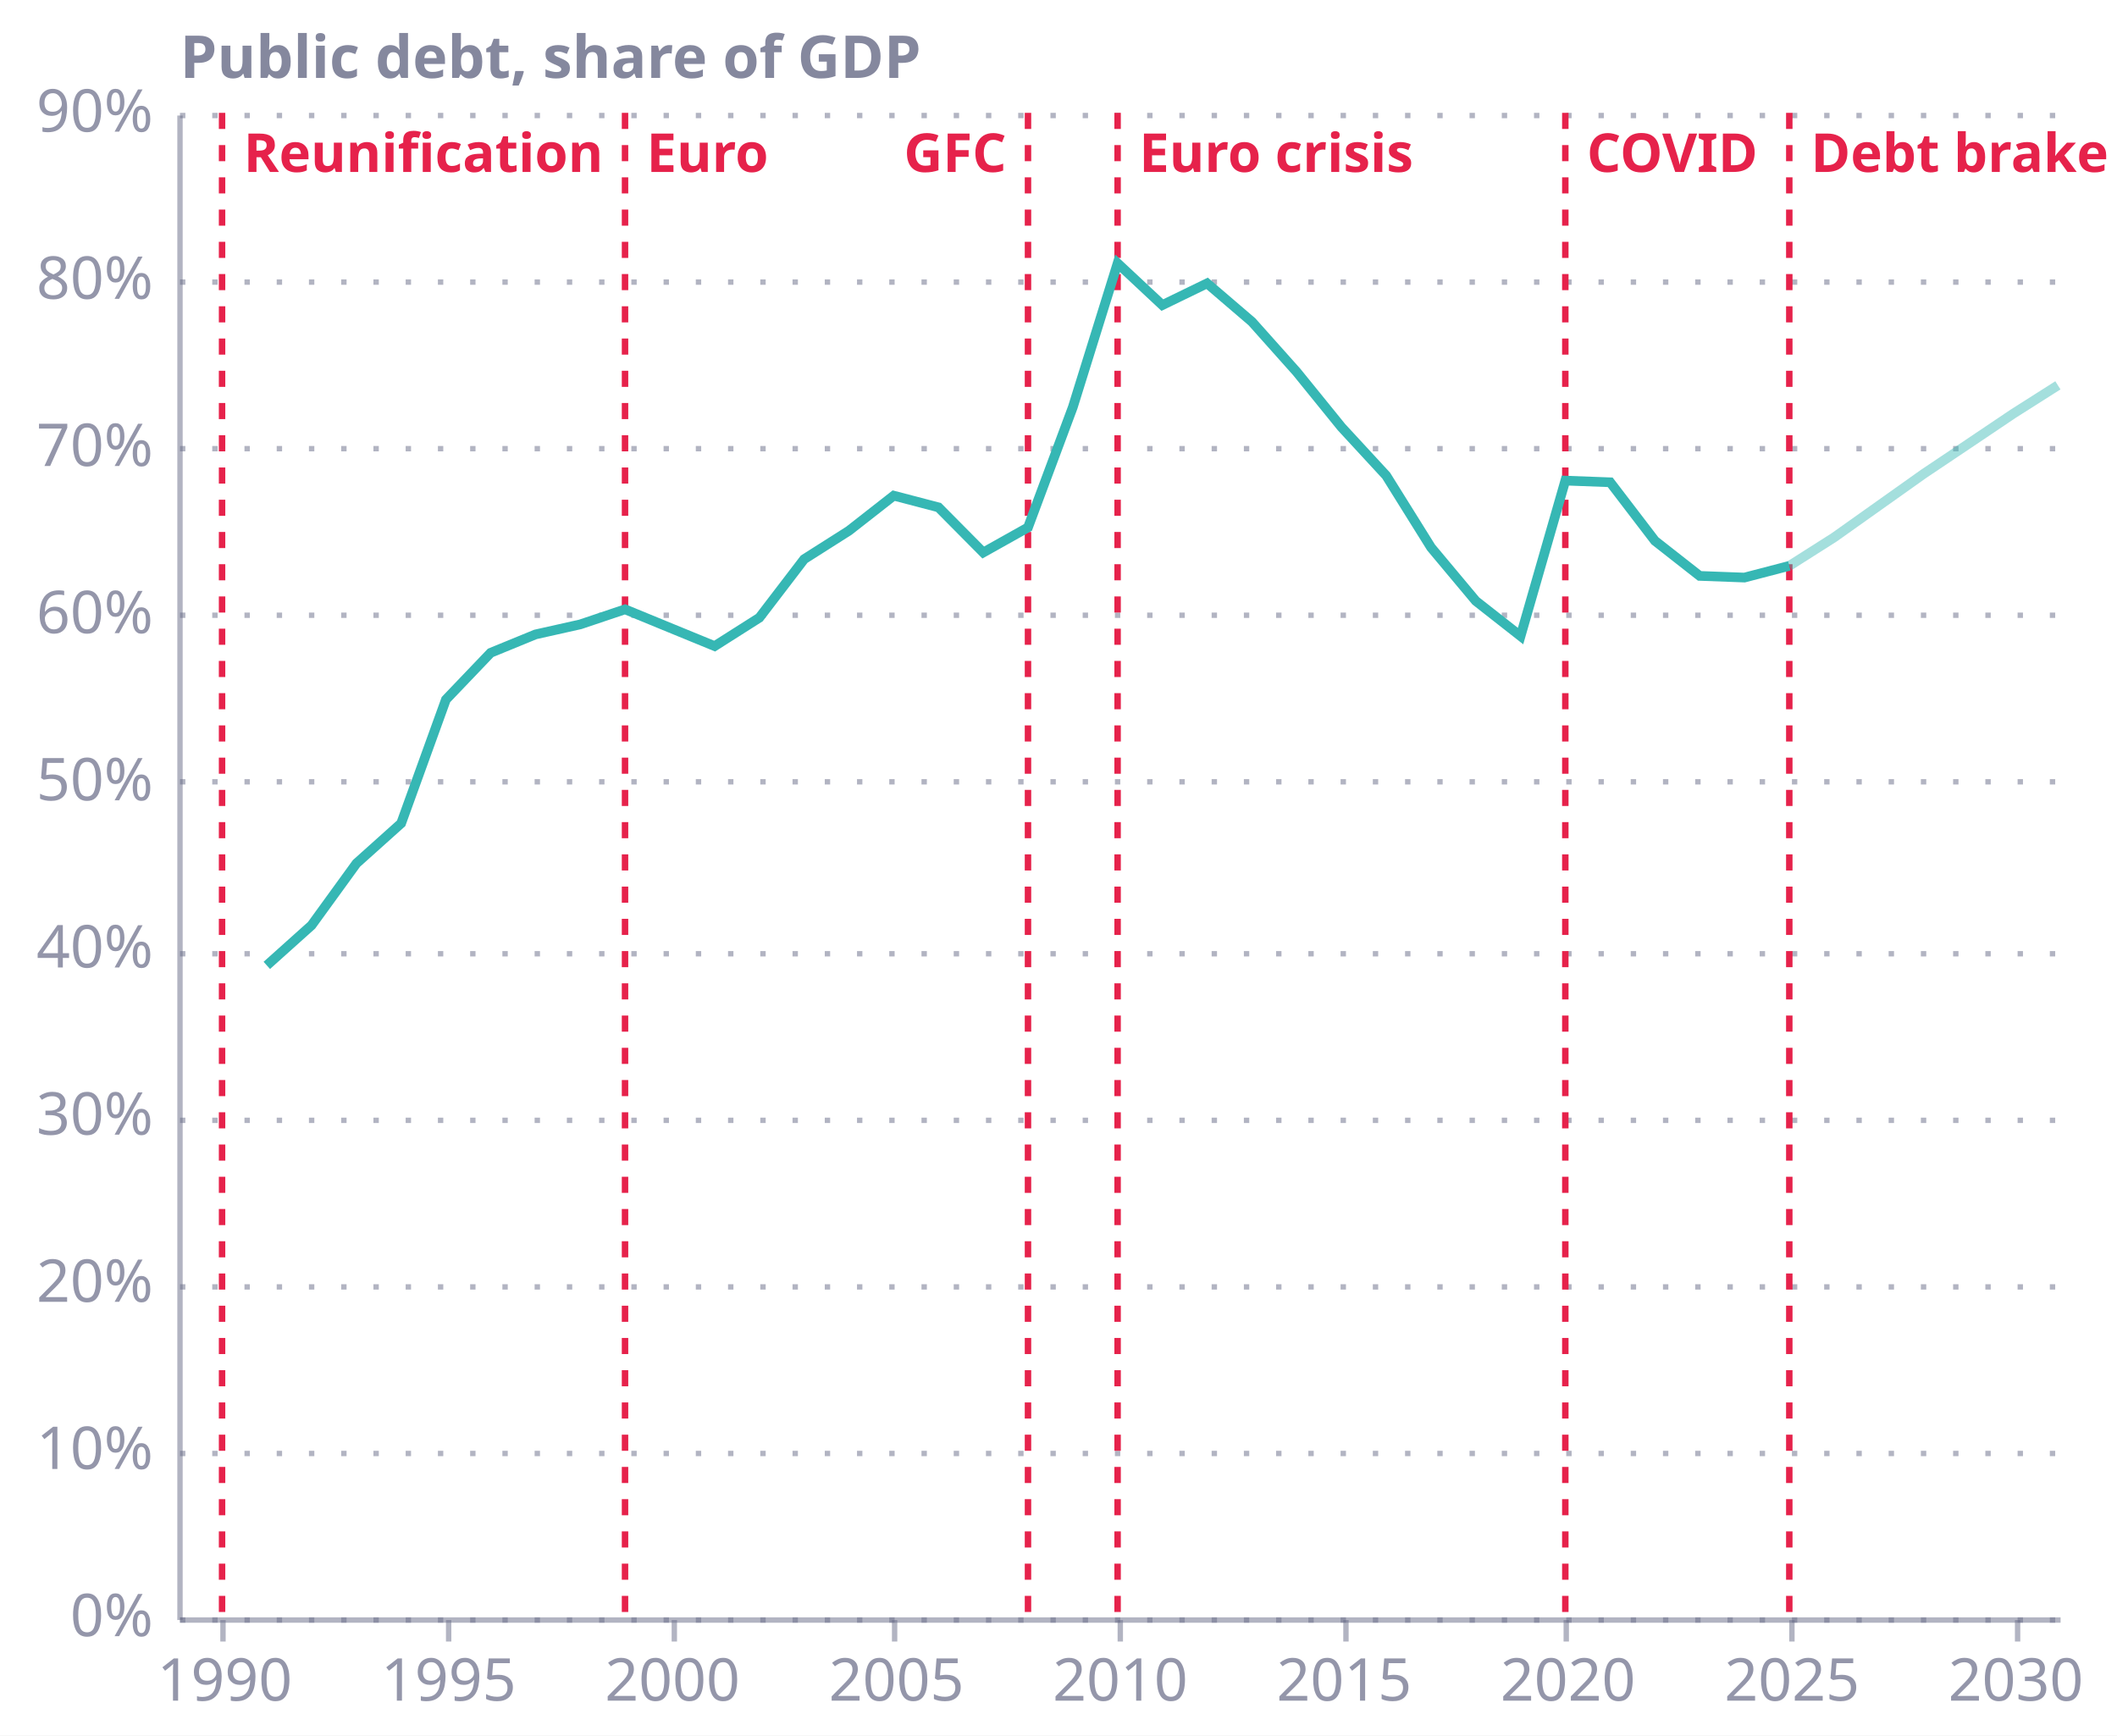
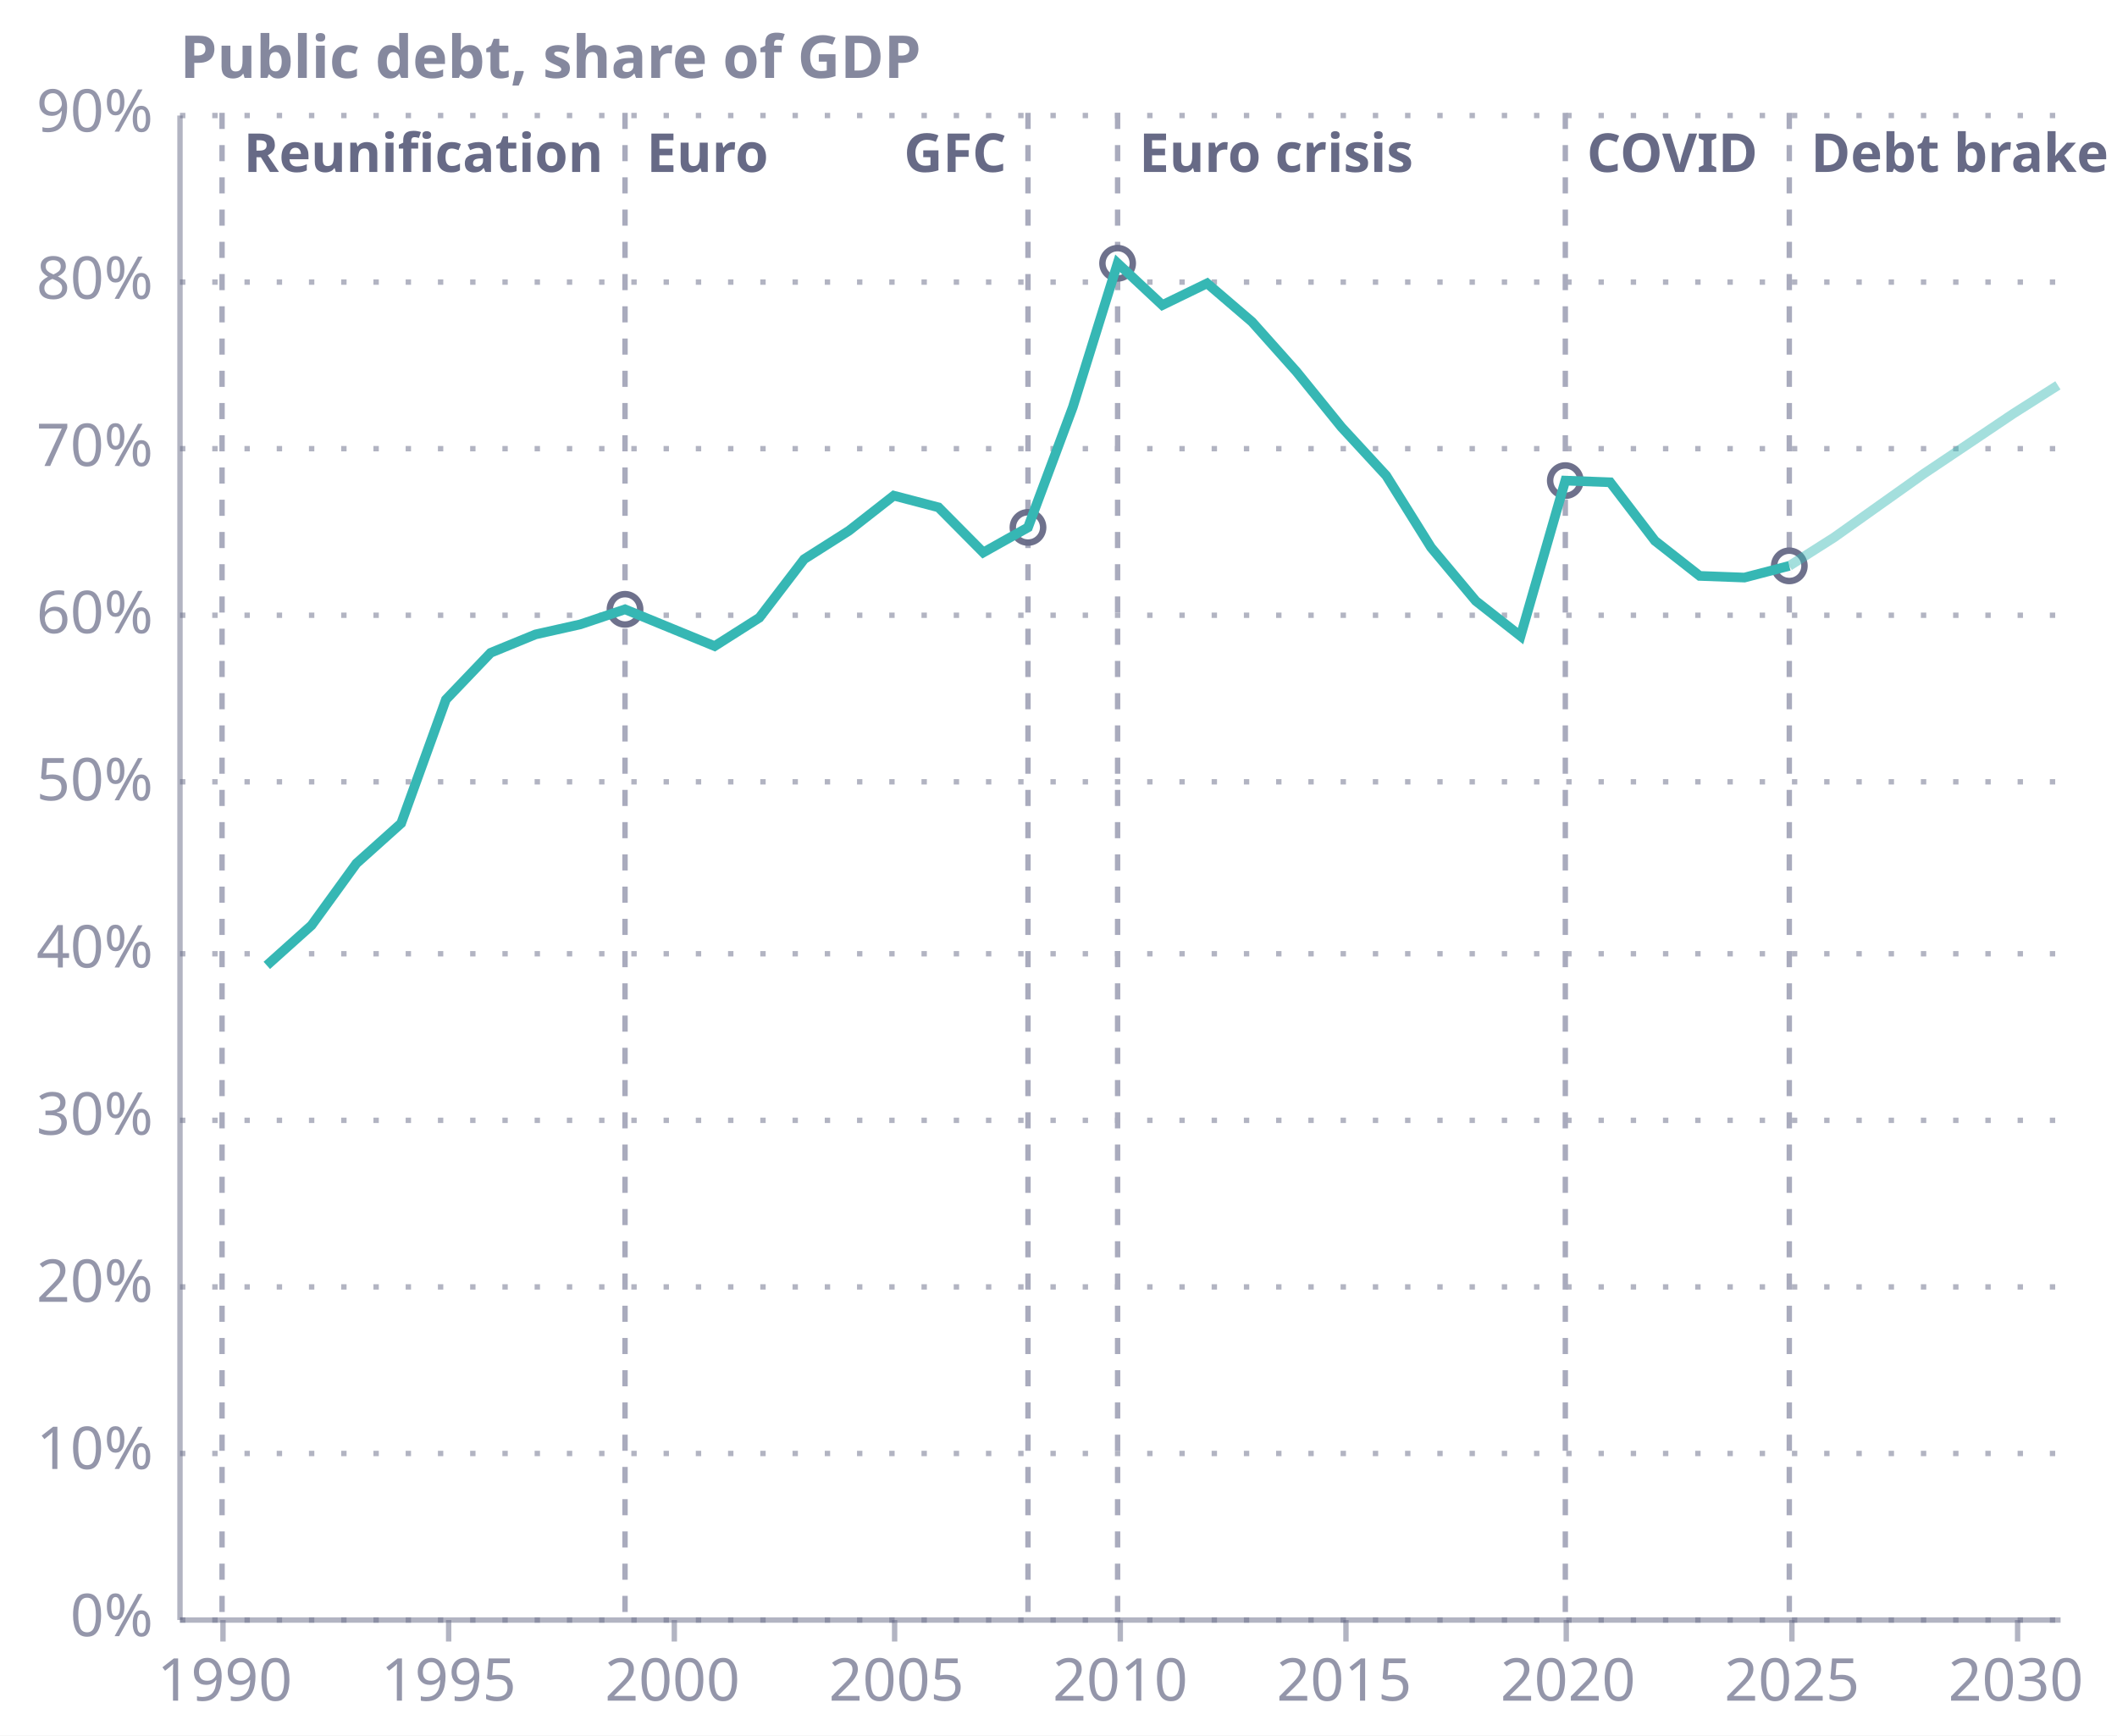
<svg xmlns="http://www.w3.org/2000/svg" version="1.1" class="marks" width="394" height="323" viewBox="0 0 394 323">
  <rect width="394" height="323" fill="white" />
  <g fill="none" stroke-miterlimit="10" transform="translate(33,21)">
    <g class="mark-group role-frame root" role="graphics-object" aria-roledescription="group mark container">
      <g transform="translate(0,0)">
        <path class="background" aria-hidden="true" d="M0.5,0.5h350v280h-350Z" />
        <g>
          <g class="mark-group role-axis" aria-hidden="true">
            <g transform="translate(0.5,0.5)">
              <path class="background" aria-hidden="true" d="M0,0h0v0h0Z" pointer-events="none" />
              <g>
                <g class="mark-rule role-axis-grid" pointer-events="none">
                  <line transform="translate(0,280)" x2="350" y2="0" stroke="#676A86" stroke-opacity="0.5" stroke-width="1" stroke-dasharray="1,5" opacity="1" />
                  <line transform="translate(0,249)" x2="350" y2="0" stroke="#676A86" stroke-opacity="0.5" stroke-width="1" stroke-dasharray="1,5" opacity="1" />
                  <line transform="translate(0,218)" x2="350" y2="0" stroke="#676A86" stroke-opacity="0.5" stroke-width="1" stroke-dasharray="1,5" opacity="1" />
                  <line transform="translate(0,187)" x2="350" y2="0" stroke="#676A86" stroke-opacity="0.5" stroke-width="1" stroke-dasharray="1,5" opacity="1" />
                  <line transform="translate(0,156)" x2="350" y2="0" stroke="#676A86" stroke-opacity="0.5" stroke-width="1" stroke-dasharray="1,5" opacity="1" />
                  <line transform="translate(0,124)" x2="350" y2="0" stroke="#676A86" stroke-opacity="0.5" stroke-width="1" stroke-dasharray="1,5" opacity="1" />
                  <line transform="translate(0,93)" x2="350" y2="0" stroke="#676A86" stroke-opacity="0.5" stroke-width="1" stroke-dasharray="1,5" opacity="1" />
                  <line transform="translate(0,62)" x2="350" y2="0" stroke="#676A86" stroke-opacity="0.5" stroke-width="1" stroke-dasharray="1,5" opacity="1" />
                  <line transform="translate(0,31)" x2="350" y2="0" stroke="#676A86" stroke-opacity="0.5" stroke-width="1" stroke-dasharray="1,5" opacity="1" />
                  <line transform="translate(0,0)" x2="350" y2="0" stroke="#676A86" stroke-opacity="0.5" stroke-width="1" stroke-dasharray="1,5" opacity="1" />
                </g>
              </g>
              <path class="foreground" aria-hidden="true" d="" pointer-events="none" display="none" />
            </g>
          </g>
          <g class="mark-group role-axis" role="graphics-symbol" aria-roledescription="axis" aria-label="X-axis for a time scale with values from 1989 to 2031">
            <g transform="translate(0.5,280.5)">
              <path class="background" aria-hidden="true" d="M0,0h0v0h0Z" pointer-events="none" />
              <g>
                <g class="mark-rule role-axis-tick" pointer-events="none">
                  <line transform="translate(8,0)" x2="0" y2="4" stroke="#676A86" stroke-opacity="0.5" stroke-width="1" opacity="1" />
                  <line transform="translate(50,0)" x2="0" y2="4" stroke="#676A86" stroke-opacity="0.5" stroke-width="1" opacity="1" />
                  <line transform="translate(92,0)" x2="0" y2="4" stroke="#676A86" stroke-opacity="0.5" stroke-width="1" opacity="1" />
                  <line transform="translate(133,0)" x2="0" y2="4" stroke="#676A86" stroke-opacity="0.5" stroke-width="1" opacity="1" />
                  <line transform="translate(175,0)" x2="0" y2="4" stroke="#676A86" stroke-opacity="0.5" stroke-width="1" opacity="1" />
                  <line transform="translate(217,0)" x2="0" y2="4" stroke="#676A86" stroke-opacity="0.5" stroke-width="1" opacity="1" />
                  <line transform="translate(258,0)" x2="0" y2="4" stroke="#676A86" stroke-opacity="0.5" stroke-width="1" opacity="1" />
                  <line transform="translate(300,0)" x2="0" y2="4" stroke="#676A86" stroke-opacity="0.5" stroke-width="1" opacity="1" />
                  <line transform="translate(342,0)" x2="0" y2="4" stroke="#676A86" stroke-opacity="0.5" stroke-width="1" opacity="1" />
                </g>
                <g class="mark-text role-axis-label" pointer-events="none">
                  <text text-anchor="middle" transform="translate(8.327901,15)" font-family="Circular Std" font-size="11px" fill="#676A86" fill-opacity="0.7" opacity="1">1990</text>
                  <text text-anchor="middle" transform="translate(49.99022,15)" font-family="Circular Std" font-size="11px" fill="#676A86" fill-opacity="0.7" opacity="1">1995</text>
                  <text text-anchor="middle" transform="translate(91.65254,15)" font-family="Circular Std" font-size="11px" fill="#676A86" fill-opacity="0.7" opacity="1">2000</text>
                  <text text-anchor="middle" transform="translate(133.3377,15)" font-family="Circular Std" font-size="11px" fill="#676A86" fill-opacity="0.7" opacity="1">2005</text>
                  <text text-anchor="middle" transform="translate(175,15)" font-family="Circular Std" font-size="11px" fill="#676A86" fill-opacity="0.7" opacity="1">2010</text>
                  <text text-anchor="middle" transform="translate(216.6623,15)" font-family="Circular Std" font-size="11px" fill="#676A86" fill-opacity="0.7" opacity="1">2015</text>
                  <text text-anchor="middle" transform="translate(258.3246,15)" font-family="Circular Std" font-size="11px" fill="#676A86" fill-opacity="0.7" opacity="1">2020</text>
                  <text text-anchor="middle" transform="translate(300.0098,15)" font-family="Circular Std" font-size="11px" fill="#676A86" fill-opacity="0.7" opacity="1">2025</text>
                  <text text-anchor="middle" transform="translate(341.6721,15)" font-family="Circular Std" font-size="11px" fill="#676A86" fill-opacity="0.7" opacity="1">2030</text>
                </g>
                <g class="mark-rule role-axis-domain" pointer-events="none">
                  <line transform="translate(0,0)" x2="350" y2="0" stroke="#676A86" stroke-opacity="0.5" stroke-width="1" opacity="1" />
                </g>
              </g>
              <path class="foreground" aria-hidden="true" d="" pointer-events="none" display="none" />
            </g>
          </g>
          <g class="mark-group role-axis" role="graphics-symbol" aria-roledescription="axis" aria-label="Y-axis titled 'Public debt, share of GDP' for a linear scale with values from 0 to 90">
            <g transform="translate(0.5,0.5)">
              <path class="background" aria-hidden="true" d="M0,0h0v0h0Z" pointer-events="none" />
              <g>
                <g class="mark-text role-axis-label" pointer-events="none">
                  <text text-anchor="end" transform="translate(-5,283)" font-family="Circular Std" font-size="11px" fill="#676A86" fill-opacity="0.7" opacity="1">0%</text>
                  <text text-anchor="end" transform="translate(-5,251.8889)" font-family="Circular Std" font-size="11px" fill="#676A86" fill-opacity="0.7" opacity="1">10%</text>
                  <text text-anchor="end" transform="translate(-5,220.7778)" font-family="Circular Std" font-size="11px" fill="#676A86" fill-opacity="0.7" opacity="1">20%</text>
                  <text text-anchor="end" transform="translate(-5,189.6667)" font-family="Circular Std" font-size="11px" fill="#676A86" fill-opacity="0.7" opacity="1">30%</text>
                  <text text-anchor="end" transform="translate(-5,158.5556)" font-family="Circular Std" font-size="11px" fill="#676A86" fill-opacity="0.7" opacity="1">40%</text>
                  <text text-anchor="end" transform="translate(-5,127.4444)" font-family="Circular Std" font-size="11px" fill="#676A86" fill-opacity="0.7" opacity="1">50%</text>
                  <text text-anchor="end" transform="translate(-5,96.33333)" font-family="Circular Std" font-size="11px" fill="#676A86" fill-opacity="0.7" opacity="1">60%</text>
                  <text text-anchor="end" transform="translate(-5,65.22222)" font-family="Circular Std" font-size="11px" fill="#676A86" fill-opacity="0.7" opacity="1">70%</text>
                  <text text-anchor="end" transform="translate(-5,34.11111)" font-family="Circular Std" font-size="11px" fill="#676A86" fill-opacity="0.7" opacity="1">80%</text>
                  <text text-anchor="end" transform="translate(-5,3)" font-family="Circular Std" font-size="11px" fill="#676A86" fill-opacity="0.7" opacity="1">90%</text>
                </g>
                <g class="mark-rule role-axis-domain" pointer-events="none">
                  <line transform="translate(0,280)" x2="0" y2="-280" stroke="#676A86" stroke-opacity="0.5" stroke-width="1" opacity="1" />
                </g>
                <g class="mark-text role-axis-title" pointer-events="none">
                  <text text-anchor="start" transform="translate(0,-7)" font-family="Circular Std" font-size="11px" font-weight="bold" fill="#676A86" fill-opacity="0.8" opacity="1">Public debt, share of GDP</text>
                </g>
              </g>
              <path class="foreground" aria-hidden="true" d="" pointer-events="none" display="none" />
            </g>
          </g>
          <g class="mark-rule role-mark layer_0_marks" role="graphics-object" aria-roledescription="rule mark container">
-             <line aria-label="date: Jan 01, 1990" role="graphics-symbol" aria-roledescription="rule mark" transform="translate(8.327901,0)" x2="0" y2="280" stroke="#E6224B" stroke-width="1.2" stroke-dasharray="3,3" />
-             <line aria-label="date: Jan 01, 1999" role="graphics-symbol" aria-roledescription="rule mark" transform="translate(83.32464,0)" x2="0" y2="280" stroke="#E6224B" stroke-width="1.2" stroke-dasharray="3,3" />
-             <line aria-label="date: Jan 01, 2008" role="graphics-symbol" aria-roledescription="rule mark" transform="translate(158.3214,0)" x2="0" y2="280" stroke="#E6224B" stroke-width="1.2" stroke-dasharray="3,3" />
-             <line aria-label="date: Jan 01, 2010" role="graphics-symbol" aria-roledescription="rule mark" transform="translate(175,0)" x2="0" y2="280" stroke="#E6224B" stroke-width="1.2" stroke-dasharray="3,3" />
-             <line aria-label="date: Jan 01, 2020" role="graphics-symbol" aria-roledescription="rule mark" transform="translate(258.3246,0)" x2="0" y2="280" stroke="#E6224B" stroke-width="1.2" stroke-dasharray="3,3" />
-             <line aria-label="date: Jan 01, 2025" role="graphics-symbol" aria-roledescription="rule mark" transform="translate(300.0098,0)" x2="0" y2="280" stroke="#E6224B" stroke-width="1.2" stroke-dasharray="3,3" />
+             <line aria-label="date: Jan 01, 1990" role="graphics-symbol" aria-roledescription="rule mark" transform="translate(8.327901,0)" x2="0" y2="280" stroke="#A9ABBD" stroke-width="1" stroke-dasharray="3,3" />
+             <line aria-label="date: Jan 01, 1999" role="graphics-symbol" aria-roledescription="rule mark" transform="translate(83.32464,0)" x2="0" y2="280" stroke="#A9ABBD" stroke-width="1" stroke-dasharray="3,3" />
+             <line aria-label="date: Jan 01, 2008" role="graphics-symbol" aria-roledescription="rule mark" transform="translate(158.3214,0)" x2="0" y2="280" stroke="#A9ABBD" stroke-width="1" stroke-dasharray="3,3" />
+             <line aria-label="date: Jan 01, 2010" role="graphics-symbol" aria-roledescription="rule mark" transform="translate(175,0)" x2="0" y2="280" stroke="#A9ABBD" stroke-width="1" stroke-dasharray="3,3" />
+             <line aria-label="date: Jan 01, 2020" role="graphics-symbol" aria-roledescription="rule mark" transform="translate(258.3246,0)" x2="0" y2="280" stroke="#A9ABBD" stroke-width="1" stroke-dasharray="3,3" />
+             <line aria-label="date: Jan 01, 2025" role="graphics-symbol" aria-roledescription="rule mark" transform="translate(300.0098,0)" x2="0" y2="280" stroke="#A9ABBD" stroke-width="1" stroke-dasharray="3,3" />
          </g>
          <g class="mark-text role-mark layer_1_marks" role="graphics-object" aria-roledescription="text mark container">
-             <text aria-label="date: Jan 01, 1990; ypx: 8; label: Reunification" role="graphics-symbol" aria-roledescription="text mark" text-anchor="start" transform="translate(12.3279,11)" font-family="Circular Std" font-size="10px" font-weight="bold" fill="#E6224B">Reunification</text>
-             <text aria-label="date: Jan 01, 1999; ypx: 8; label: Euro" role="graphics-symbol" aria-roledescription="text mark" text-anchor="start" transform="translate(87.32464,11)" font-family="Circular Std" font-size="10px" font-weight="bold" fill="#E6224B">Euro</text>
-             <text aria-label="date: Jan 01, 2010; ypx: 8; label: Euro crisis" role="graphics-symbol" aria-roledescription="text mark" text-anchor="start" transform="translate(179,11)" font-family="Circular Std" font-size="10px" font-weight="bold" fill="#E6224B">Euro crisis</text>
-             <text aria-label="date: Jan 01, 2020; ypx: 8; label: COVID" role="graphics-symbol" aria-roledescription="text mark" text-anchor="start" transform="translate(262.3246,11)" font-family="Circular Std" font-size="10px" font-weight="bold" fill="#E6224B">COVID</text>
-             <text aria-label="date: Jan 01, 2025; ypx: 8; label: Debt brake" role="graphics-symbol" aria-roledescription="text mark" text-anchor="start" transform="translate(304.0098,11)" font-family="Circular Std" font-size="10px" font-weight="bold" fill="#E6224B">Debt brake</text>
+             <text aria-label="date: Jan 01, 1990; ypx: 8; label: Reunification" role="graphics-symbol" aria-roledescription="text mark" text-anchor="start" transform="translate(12.3279,11)" font-family="Circular Std" font-size="10px" font-weight="bold" fill="#676A86">Reunification</text>
+             <text aria-label="date: Jan 01, 1999; ypx: 8; label: Euro" role="graphics-symbol" aria-roledescription="text mark" text-anchor="start" transform="translate(87.32464,11)" font-family="Circular Std" font-size="10px" font-weight="bold" fill="#676A86">Euro</text>
+             <text aria-label="date: Jan 01, 2010; ypx: 8; label: Euro crisis" role="graphics-symbol" aria-roledescription="text mark" text-anchor="start" transform="translate(179,11)" font-family="Circular Std" font-size="10px" font-weight="bold" fill="#676A86">Euro crisis</text>
+             <text aria-label="date: Jan 01, 2020; ypx: 8; label: COVID" role="graphics-symbol" aria-roledescription="text mark" text-anchor="start" transform="translate(262.3246,11)" font-family="Circular Std" font-size="10px" font-weight="bold" fill="#676A86">COVID</text>
+             <text aria-label="date: Jan 01, 2025; ypx: 8; label: Debt brake" role="graphics-symbol" aria-roledescription="text mark" text-anchor="start" transform="translate(304.0098,11)" font-family="Circular Std" font-size="10px" font-weight="bold" fill="#676A86">Debt brake</text>
          </g>
          <g class="mark-text role-mark layer_2_marks" role="graphics-object" aria-roledescription="text mark container">
-             <text aria-label="date: Jan 01, 2008; ypx: 8; label: GFC" role="graphics-symbol" aria-roledescription="text mark" text-anchor="end" transform="translate(154.3214,11)" font-family="Circular Std" font-size="10px" font-weight="bold" fill="#E6224B">GFC</text>
+             <text aria-label="date: Jan 01, 2008; ypx: 8; label: GFC" role="graphics-symbol" aria-roledescription="text mark" text-anchor="end" transform="translate(154.3214,11)" font-family="Circular Std" font-size="10px" font-weight="bold" fill="#676A86">GFC</text>
          </g>
-           <g class="mark-group role-scope layer_3_pathgroup" role="graphics-object" aria-roledescription="group mark container">
+           <g class="mark-symbol role-mark layer_3_marks" role="graphics-object" aria-roledescription="symbol mark container">
+             <path aria-label="date: Jan 01, 1999; debt: 60.3" role="graphics-symbol" aria-roledescription="point" transform="translate(83.32464,92.4)" d="M2.828,0A2.828,2.828,0,1,1,-2.828,0A2.828,2.828,0,1,1,2.828,0" fill="white" stroke="#676A86" stroke-width="1.2" opacity="0.95" />
+             <path aria-label="date: Jan 01, 2008; debt: 65.2" role="graphics-symbol" aria-roledescription="point" transform="translate(158.3214,77.15556)" d="M2.828,0A2.828,2.828,0,1,1,-2.828,0A2.828,2.828,0,1,1,2.828,0" fill="white" stroke="#676A86" stroke-width="1.2" opacity="0.95" />
+             <path aria-label="date: Jan 01, 2010; debt: 81" role="graphics-symbol" aria-roledescription="point" transform="translate(175,28)" d="M2.828,0A2.828,2.828,0,1,1,-2.828,0A2.828,2.828,0,1,1,2.828,0" fill="white" stroke="#676A86" stroke-width="1.2" opacity="0.95" />
+             <path aria-label="date: Jan 01, 2020; debt: 68" role="graphics-symbol" aria-roledescription="point" transform="translate(258.3246,68.44444)" d="M2.828,0A2.828,2.828,0,1,1,-2.828,0A2.828,2.828,0,1,1,2.828,0" fill="white" stroke="#676A86" stroke-width="1.2" opacity="0.95" />
+             <path aria-label="date: Jan 01, 2025; debt: 62.9" role="graphics-symbol" aria-roledescription="point" transform="translate(300.0098,84.31111)" d="M2.828,0A2.828,2.828,0,1,1,-2.828,0A2.828,2.828,0,1,1,2.828,0" fill="white" stroke="#676A86" stroke-width="1.2" opacity="0.95" />
+           </g>
+           <g class="mark-group role-scope layer_4_pathgroup" role="graphics-object" aria-roledescription="group mark container">
            <g transform="translate(0,0)">
              <path class="background" aria-hidden="true" d="M0,0h350v280h-350Z" />
              <g>
-                 <g class="mark-line role-mark layer_3_marks" role="graphics-object" aria-roledescription="line mark container">
+                 <g class="mark-line role-mark layer_4_marks" role="graphics-object" aria-roledescription="line mark container">
                  <path aria-label="date: 1991; Public debt, share of GDP: 39; series: Germany; period: actual" role="graphics-symbol" aria-roledescription="line mark" d="M16.656,158.667L24.984,151.2L33.334,139.689L41.662,132.222L49.99,109.2L58.318,100.489L66.669,97.067L74.997,95.2L83.325,92.4L91.653,95.822L100.003,99.244L108.331,93.956L116.659,83.067L124.987,77.778L133.338,71.244L141.666,73.422L149.993,81.822L158.321,77.156L166.672,54.756L175,28L183.328,35.778L191.656,31.733L200.007,38.889L208.334,48.222L216.662,58.489L224.99,67.511L233.341,80.889L241.669,90.844L249.997,97.378L258.325,68.444L266.675,68.756L275.003,79.644L283.331,86.178L291.659,86.489L300.01,84.311" stroke="#36B7B4" stroke-width="1.8" opacity="1" />
                </g>
              </g>
              <path class="foreground" aria-hidden="true" d="" display="none" />
            </g>
            <g transform="translate(0,0)">
              <path class="background" aria-hidden="true" d="M0,0h350v280h-350Z" />
              <g>
-                 <g class="mark-line role-mark layer_3_marks" role="graphics-object" aria-roledescription="line mark container">
+                 <g class="mark-line role-mark layer_4_marks" role="graphics-object" aria-roledescription="line mark container">
                  <path aria-label="date: 2025; Public debt, share of GDP: 62.9; series: Germany; period: projection" role="graphics-symbol" aria-roledescription="line mark" d="M300.01,84.311L308.338,79.022L316.666,73.111L324.993,67.2L333.344,61.6L341.672,56L350,50.711" stroke="#36B7B4" stroke-width="1.8" opacity="0.45" />
                </g>
              </g>
              <path class="foreground" aria-hidden="true" d="" display="none" />
            </g>
          </g>
        </g>
        <path class="foreground" aria-hidden="true" d="" display="none" />
      </g>
    </g>
  </g>
</svg>
